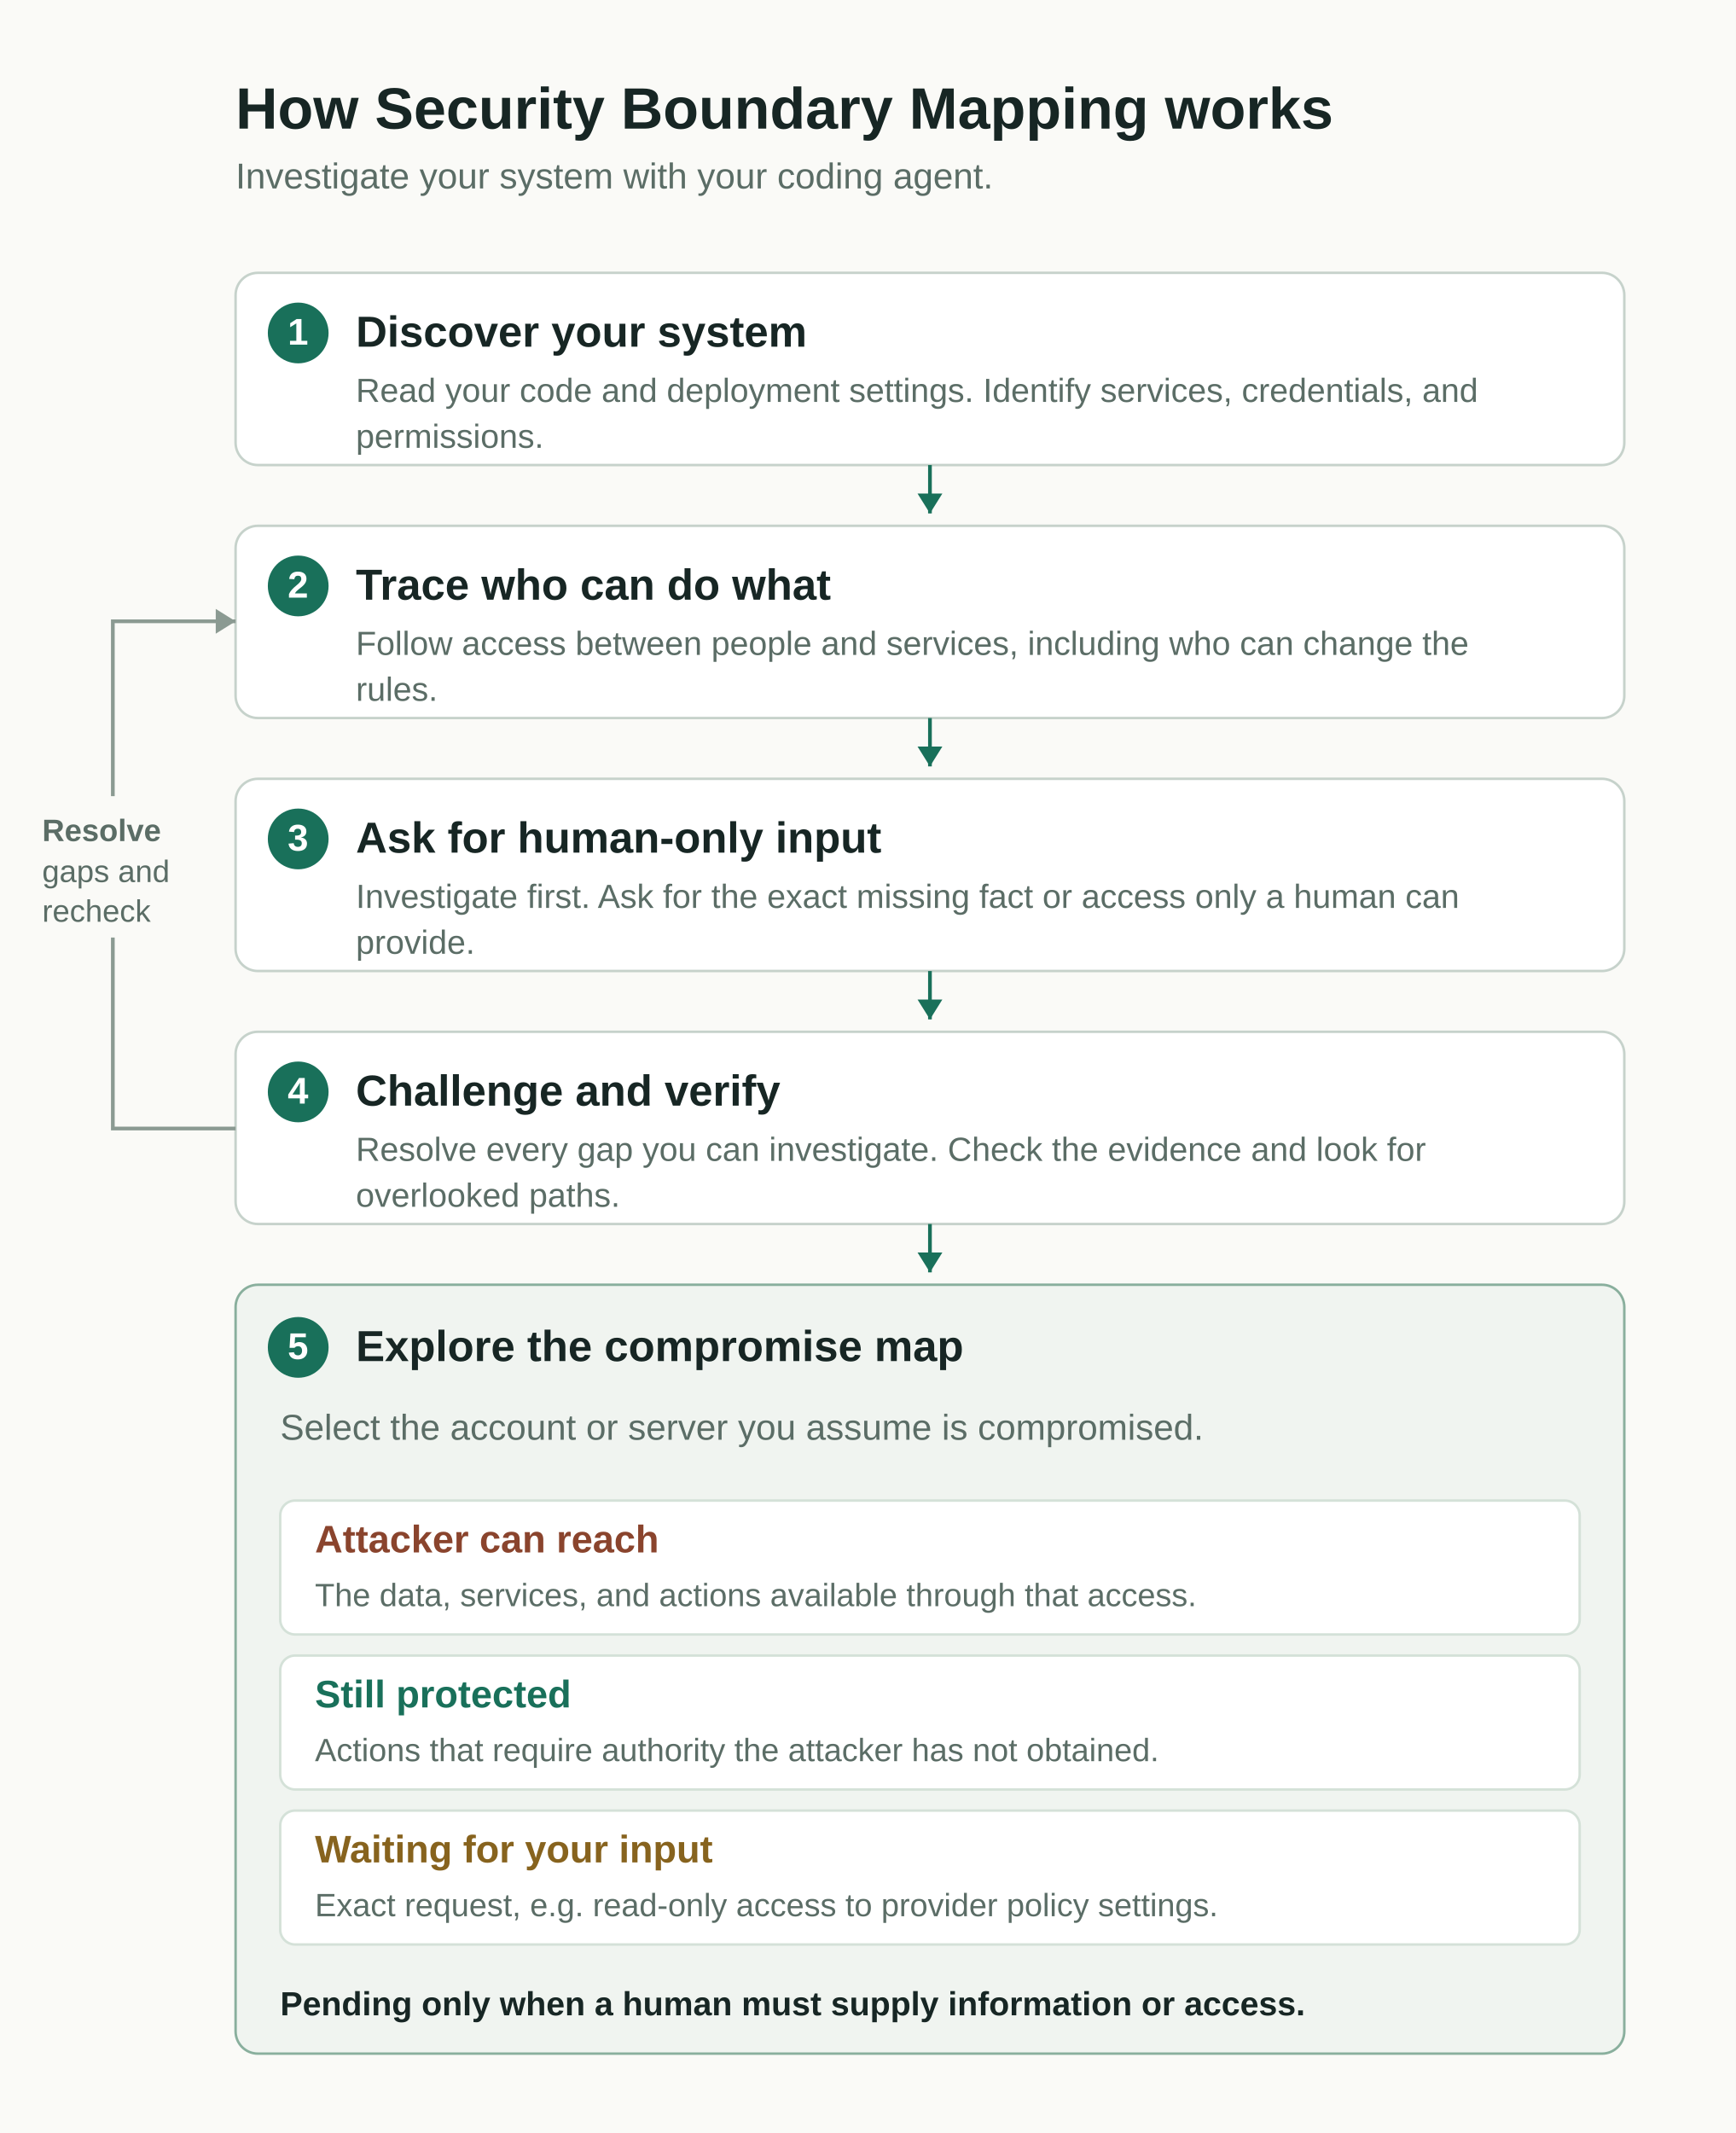
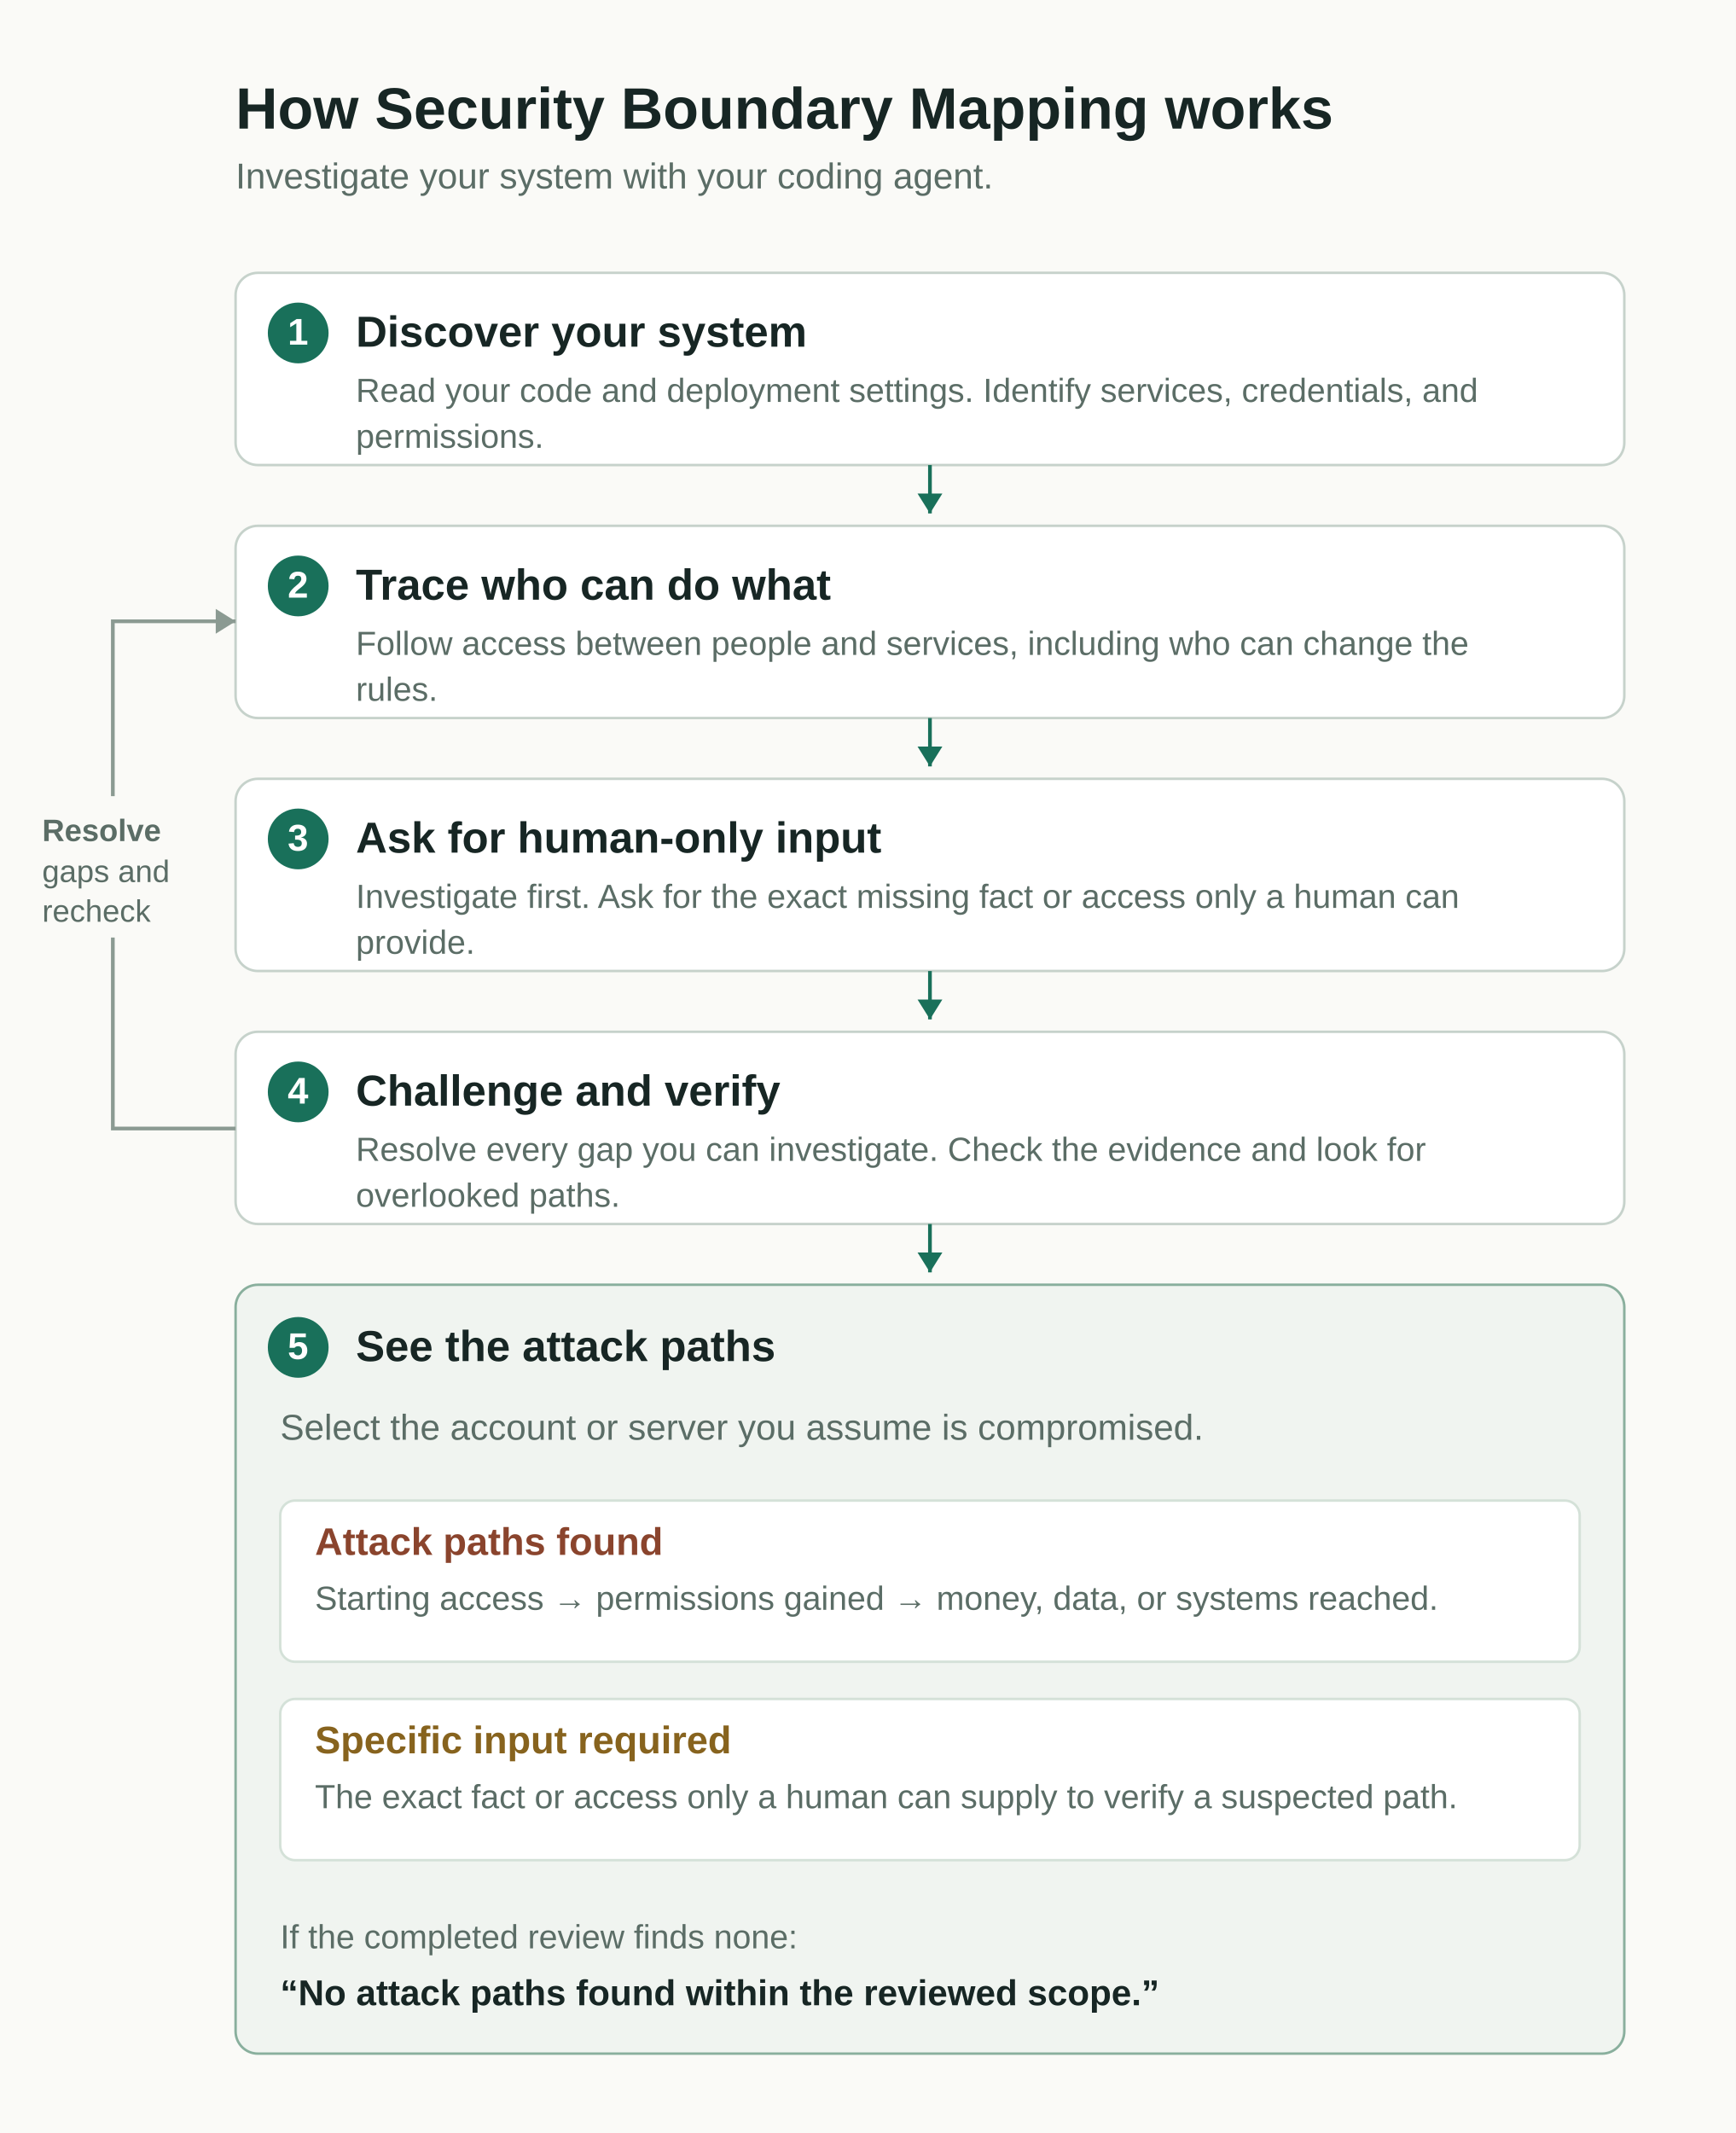
<svg xmlns="http://www.w3.org/2000/svg" width="1400" height="1720" viewBox="0 0 1400 1720">
  <rect width="100%" height="100%" fill="#FAFAF7" />
  <text x="190" y="103.71" font-family="Arial,sans-serif" font-size="47" font-weight="700" fill="#172624">How Security Boundary Mapping works</text>
  <text x="190" y="151.97" font-family="Arial,sans-serif" font-size="29" font-weight="400" fill="#5B6D66">Investigate your system with your coding agent.</text>
  <rect x="190" y="220" width="1120" height="155" rx="18" fill="white" stroke="#C6D2CB" stroke-width="2" />
  <circle cx="240.5" cy="268.5" r="24.5" fill="#19705A" />
  <text x="232" y="277.9" font-family="Arial,sans-serif" font-size="30" font-weight="700" fill="white">1</text>
  <text x="287" y="279.55" font-family="Arial,sans-serif" font-size="35" font-weight="700" fill="#172624">Discover your system</text>
  <text x="287" y="324.11" font-family="Arial,sans-serif" font-size="27" font-weight="400" fill="#5B6D66">Read your code and deployment settings. Identify services, credentials, and</text>
  <text x="287" y="361.11" font-family="Arial,sans-serif" font-size="27" font-weight="400" fill="#5B6D66">permissions.</text>
  <polyline points="750,375 750,414" fill="none" stroke="#19705A" stroke-width="3" />
  <polygon points="750,414 740,398 760,398" fill="#19705A" />
  <rect x="190" y="424" width="1120" height="155" rx="18" fill="white" stroke="#C6D2CB" stroke-width="2" />
  <circle cx="240.5" cy="472.5" r="24.5" fill="#19705A" />
  <text x="232" y="481.9" font-family="Arial,sans-serif" font-size="30" font-weight="700" fill="white">2</text>
  <text x="287" y="483.55" font-family="Arial,sans-serif" font-size="35" font-weight="700" fill="#172624">Trace who can do what</text>
  <text x="287" y="528.11" font-family="Arial,sans-serif" font-size="27" font-weight="400" fill="#5B6D66">Follow access between people and services, including who can change the</text>
  <text x="287" y="565.11" font-family="Arial,sans-serif" font-size="27" font-weight="400" fill="#5B6D66">rules.</text>
  <polyline points="750,579 750,618" fill="none" stroke="#19705A" stroke-width="3" />
  <polygon points="750,618 740,602 760,602" fill="#19705A" />
  <rect x="190" y="628" width="1120" height="155" rx="18" fill="white" stroke="#C6D2CB" stroke-width="2" />
  <circle cx="240.5" cy="676.5" r="24.5" fill="#19705A" />
  <text x="232" y="685.9" font-family="Arial,sans-serif" font-size="30" font-weight="700" fill="white">3</text>
  <text x="287" y="687.55" font-family="Arial,sans-serif" font-size="35" font-weight="700" fill="#172624">Ask for human-only input</text>
  <text x="287" y="732.11" font-family="Arial,sans-serif" font-size="27" font-weight="400" fill="#5B6D66">Investigate first. Ask for the exact missing fact or access only a human can</text>
  <text x="287" y="769.11" font-family="Arial,sans-serif" font-size="27" font-weight="400" fill="#5B6D66">provide.</text>
  <polyline points="750,783 750,822" fill="none" stroke="#19705A" stroke-width="3" />
  <polygon points="750,822 740,806 760,806" fill="#19705A" />
  <rect x="190" y="832" width="1120" height="155" rx="18" fill="white" stroke="#C6D2CB" stroke-width="2" />
  <circle cx="240.5" cy="880.5" r="24.5" fill="#19705A" />
  <text x="232" y="889.9" font-family="Arial,sans-serif" font-size="30" font-weight="700" fill="white">4</text>
  <text x="287" y="891.55" font-family="Arial,sans-serif" font-size="35" font-weight="700" fill="#172624">Challenge and verify</text>
  <text x="287" y="936.11" font-family="Arial,sans-serif" font-size="27" font-weight="400" fill="#5B6D66">Resolve every gap you can investigate. Check the evidence and look for</text>
  <text x="287" y="973.11" font-family="Arial,sans-serif" font-size="27" font-weight="400" fill="#5B6D66">overlooked paths.</text>
  <polyline points="750,987 750,1026" fill="none" stroke="#19705A" stroke-width="3" />
  <polygon points="750,1026 740,1010 760,1010" fill="#19705A" />
  <polyline points="190,910 91,910 91,501 190,501" fill="none" stroke="#8B9A92" stroke-width="3" />
  <polygon points="190,501 174,491 174,511" fill="#8B9A92" />
  <rect x="20" y="643" width="145" height="112" rx="0" fill="#FAFAF7" stroke="#FAFAF7" stroke-width="2" />
  <text x="34" y="678.25" font-family="Arial,sans-serif" font-size="25" font-weight="700" fill="#5B6D66">Resolve</text>
  <text x="34" y="711.25" font-family="Arial,sans-serif" font-size="25" font-weight="400" fill="#5B6D66">gaps and</text>
  <text x="34" y="743.25" font-family="Arial,sans-serif" font-size="25" font-weight="400" fill="#5B6D66">recheck</text>
  <rect x="190" y="1036" width="1120" height="620" rx="18" fill="#F0F4F0" stroke="#89AF9D" stroke-width="2" />
  <circle cx="240.5" cy="1086.5" r="24.5" fill="#19705A" />
  <text x="232" y="1095.9" font-family="Arial,sans-serif" font-size="30" font-weight="700" fill="white">5</text>
-   <text x="287" y="1097.55" font-family="Arial,sans-serif" font-size="35" font-weight="700" fill="#172624">Explore the compromise map</text>
+   <text x="287" y="1097.55" font-family="Arial,sans-serif" font-size="35" font-weight="700" fill="#172624">See the attack paths</text>
  <text x="226" y="1160.97" font-family="Arial,sans-serif" font-size="29" font-weight="400" fill="#5B6D66">Select the account or server you assume is compromised.</text>
-   <rect x="226" y="1210" width="1048" height="108" rx="12" fill="white" stroke="#D4E1D8" stroke-width="2" />
-   <text x="254" y="1251.83" font-family="Arial,sans-serif" font-size="31" font-weight="700" fill="#8A442D">Attacker can reach</text>
-   <text x="254" y="1295.18" font-family="Arial,sans-serif" font-size="26" font-weight="400" fill="#5B6D66">The data, services, and actions available through that access.</text>
-   <rect x="226" y="1335" width="1048" height="108" rx="12" fill="white" stroke="#D4E1D8" stroke-width="2" />
-   <text x="254" y="1376.83" font-family="Arial,sans-serif" font-size="31" font-weight="700" fill="#19705A">Still protected</text>
-   <text x="254" y="1420.18" font-family="Arial,sans-serif" font-size="26" font-weight="400" fill="#5B6D66">Actions that require authority the attacker has not obtained.</text>
-   <rect x="226" y="1460" width="1048" height="108" rx="12" fill="white" stroke="#D4E1D8" stroke-width="2" />
-   <text x="254" y="1501.83" font-family="Arial,sans-serif" font-size="31" font-weight="700" fill="#87631E">Waiting for your input</text>
-   <text x="254" y="1545.18" font-family="Arial,sans-serif" font-size="26" font-weight="400" fill="#5B6D66">Exact request, e.g. read-only access to provider policy settings.</text>
-   <text x="226" y="1625.11" font-family="Arial,sans-serif" font-size="27" font-weight="700" fill="#172624">Pending only when a human must supply information or access.</text>
+   <rect x="226" y="1210" width="1048" height="130" rx="12" fill="white" stroke="#D4E1D8" stroke-width="2" />
+   <text x="254" y="1253.83" font-family="Arial,sans-serif" font-size="31" font-weight="700" fill="#8A442D">Attack paths found</text>
+   <text x="254" y="1298.11" font-family="Arial,sans-serif" font-size="27" font-weight="400" fill="#5B6D66">Starting access → permissions gained → money, data, or systems reached.</text>
+   <rect x="226" y="1370" width="1048" height="130" rx="12" fill="white" stroke="#D4E1D8" stroke-width="2" />
+   <text x="254" y="1413.83" font-family="Arial,sans-serif" font-size="31" font-weight="700" fill="#87631E">Specific input required</text>
+   <text x="254" y="1458.11" font-family="Arial,sans-serif" font-size="27" font-weight="400" fill="#5B6D66">The exact fact or access only a human can supply to verify a suspected path.</text>
+   <text x="226" y="1571.11" font-family="Arial,sans-serif" font-size="27" font-weight="400" fill="#5B6D66">If the completed review finds none:</text>
+   <text x="226" y="1616.97" font-family="Arial,sans-serif" font-size="29" font-weight="700" fill="#172624">“No attack paths found within the reviewed scope.”</text>
</svg>
